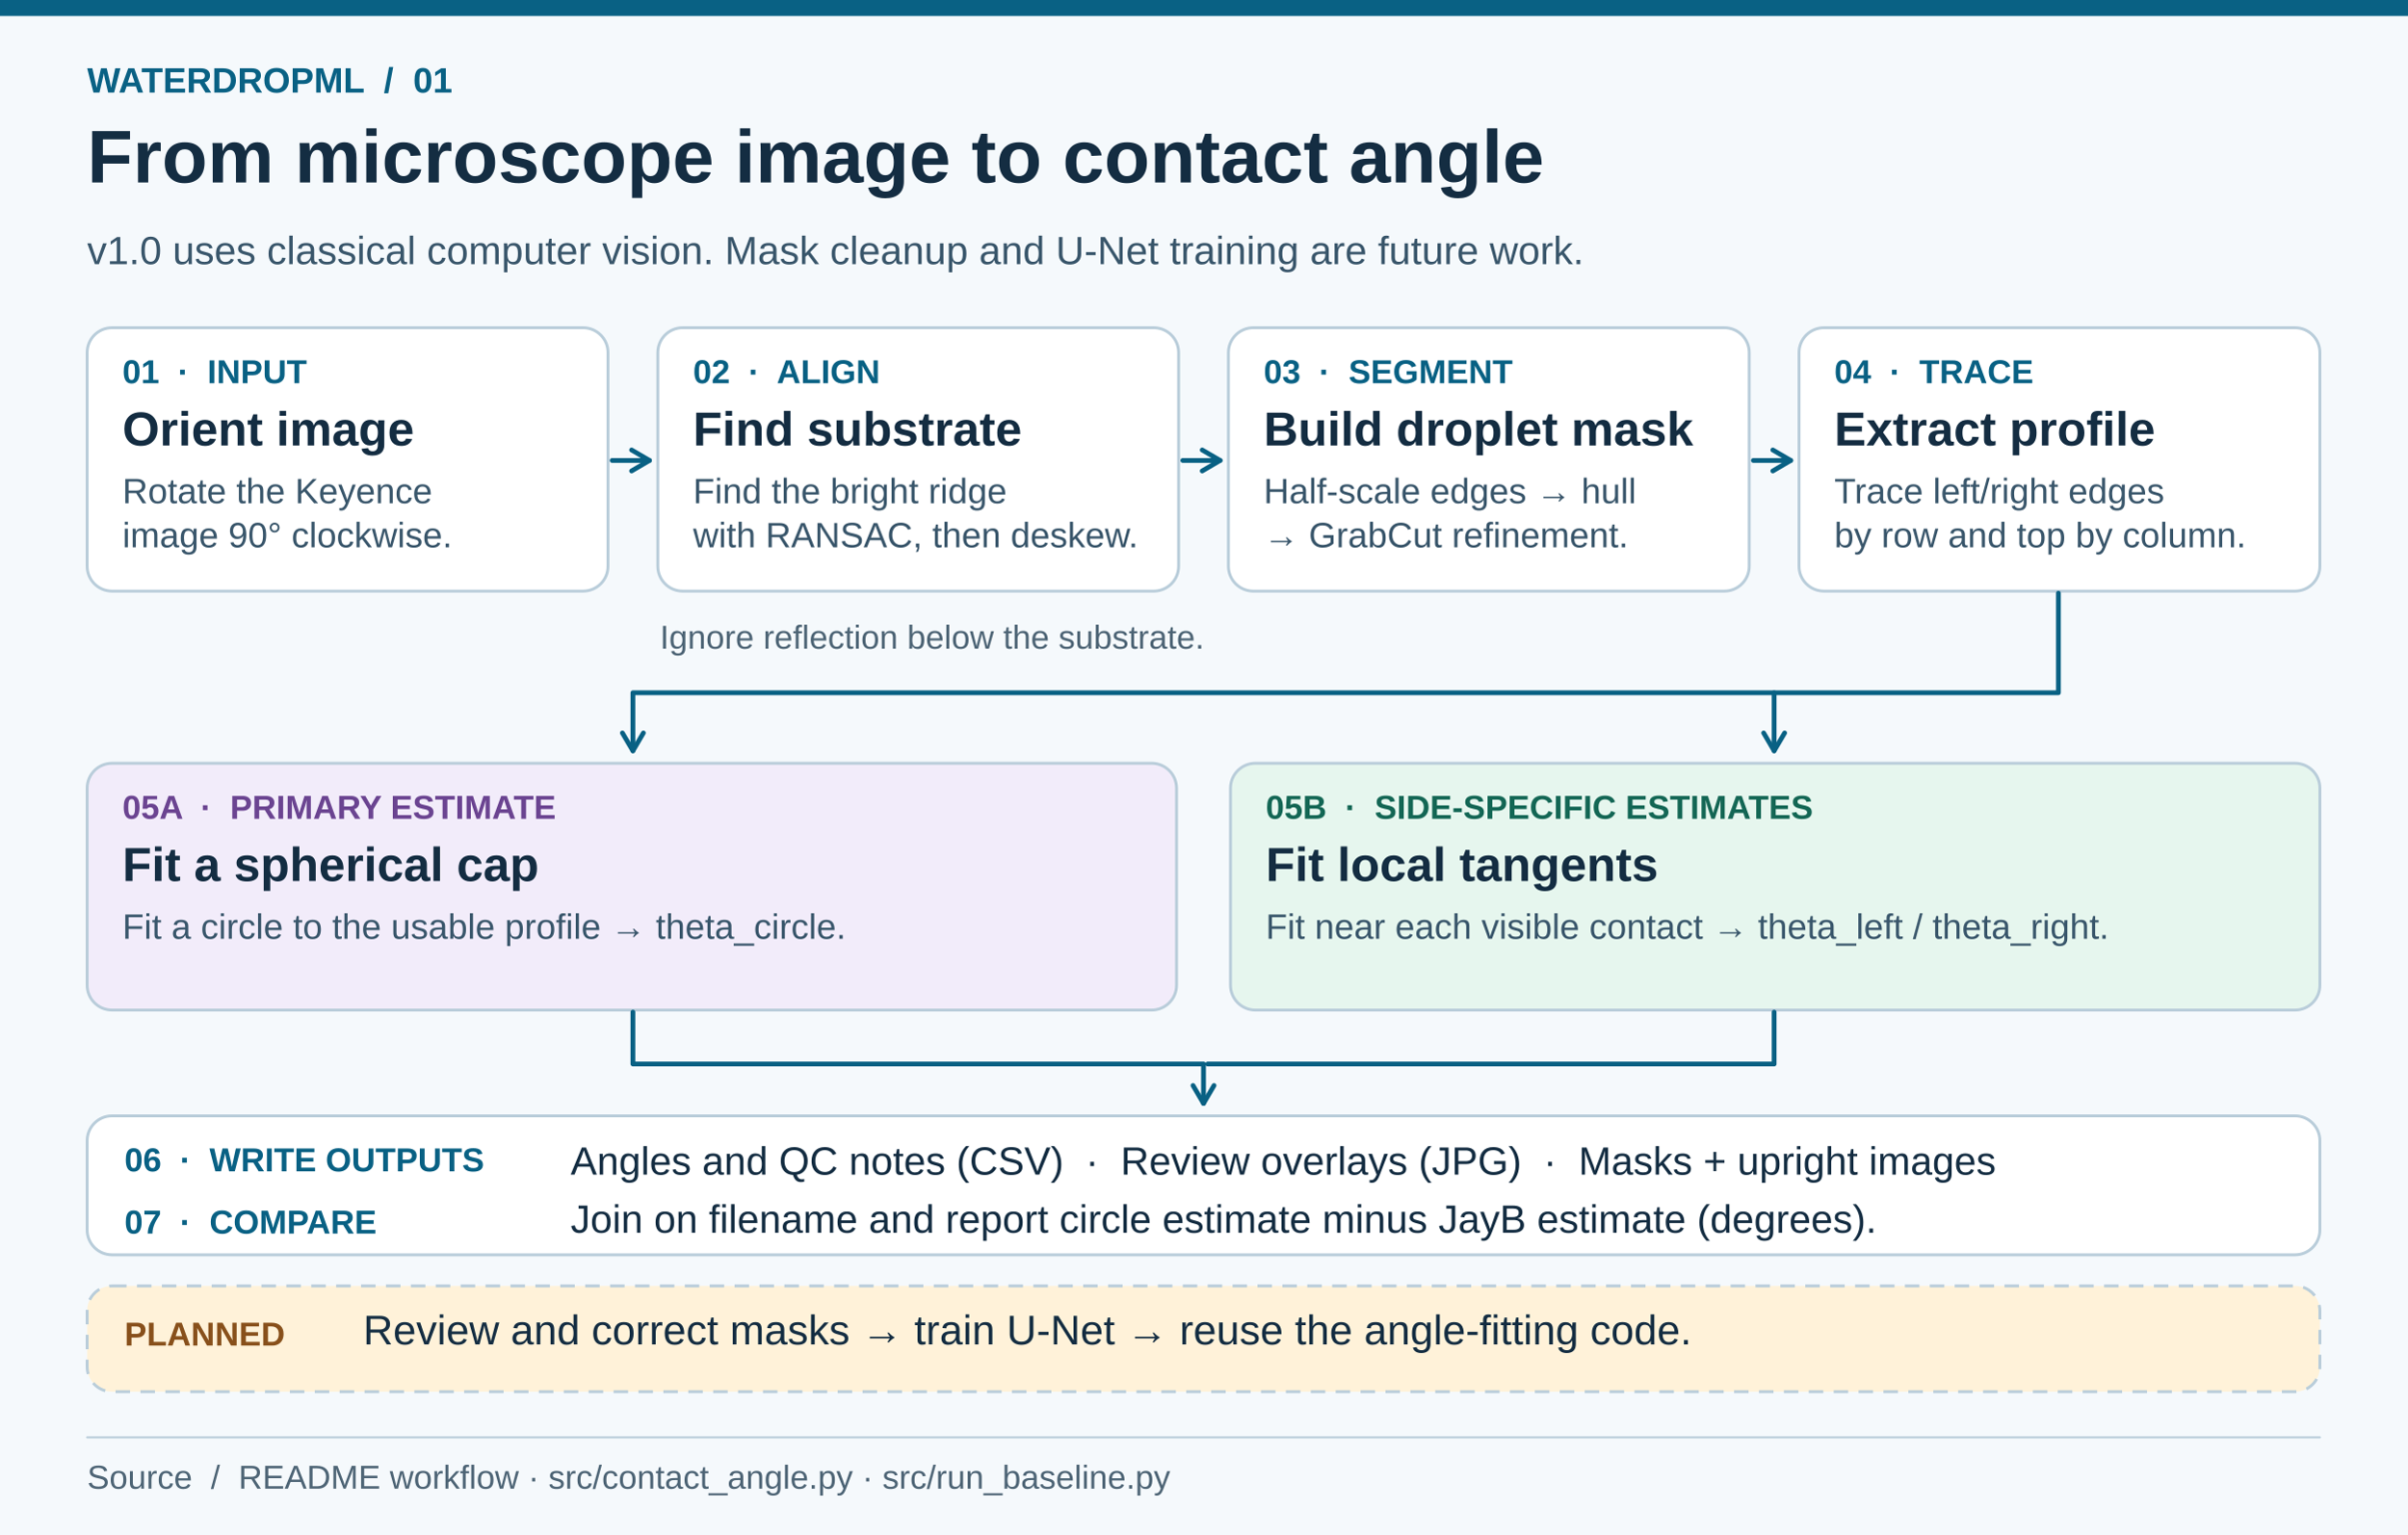
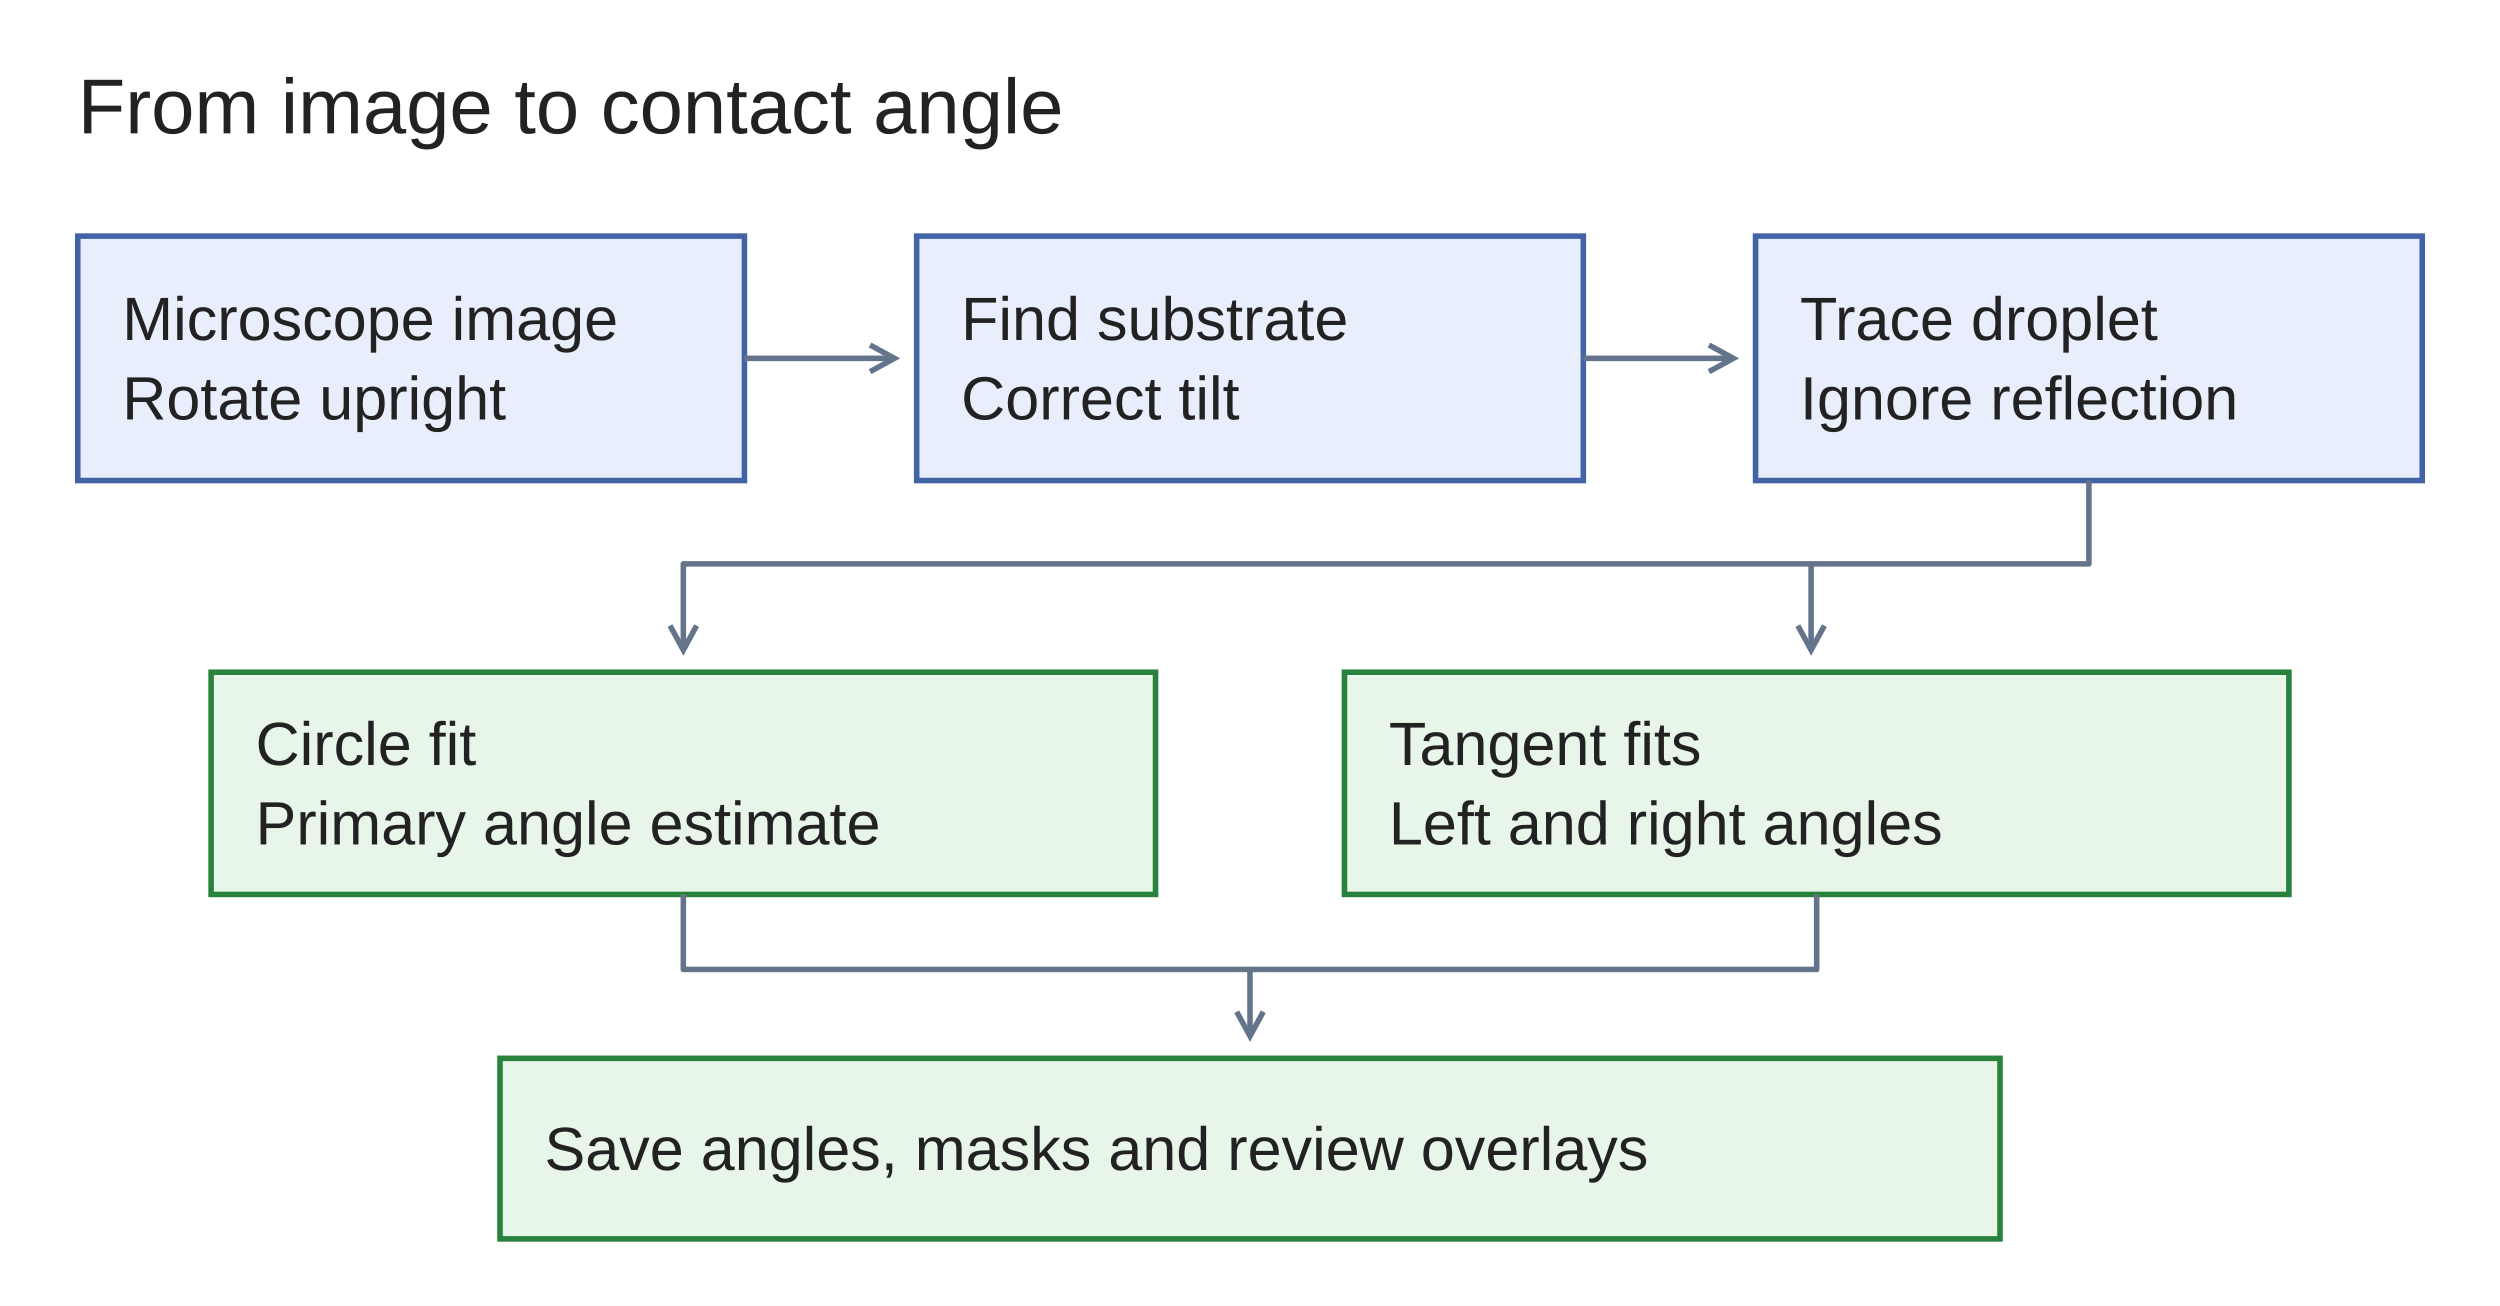
- <svg xmlns="http://www.w3.org/2000/svg" width="1160" height="740" viewBox="0 0 1160 740" role="img">
-   <rect x="0" y="0" width="1160" height="740" rx="0" fill="#F5F9FC" stroke="#F5F9FC" stroke-width="1.4" />
-   <rect x="0" y="0" width="1160" height="7" rx="0" fill="#096184" stroke="#096184" stroke-width="1.4" />
-   <text x="42" y="44.62" fill="#096184" font-family="Arial, sans-serif" font-size="17" font-weight="700" xml:space="preserve">WATERDROPML  /  01</text>
-   <text x="42" y="87.96" fill="#142D42" font-family="Arial, sans-serif" font-size="36" font-weight="700" xml:space="preserve">From microscope image to contact angle</text>
-   <text x="42" y="127.34" fill="#39566B" font-family="Arial, sans-serif" font-size="19" font-weight="400" xml:space="preserve">v1.0 uses classical computer vision. Mask cleanup and U-Net training are future work.</text>
-   <polyline points="42.000,693.000 1118.000,693.000" fill="none" stroke="#B9CDDA" stroke-width="1" stroke-linecap="round" stroke-linejoin="round" />
-   <text x="42" y="717.76" fill="#4D6475" font-family="Arial, sans-serif" font-size="16" font-weight="400" xml:space="preserve">Source  /  README workflow · src/contact_angle.py · src/run_baseline.py</text>
-   <rect x="42" y="158" width="251" height="127" rx="12" fill="#FFFFFF" stroke="#B9CDDA" stroke-width="1.4" />
-   <text x="59" y="184.76" fill="#096184" font-family="Arial, sans-serif" font-size="16" font-weight="700" xml:space="preserve">01  ·  INPUT</text>
-   <text x="59" y="214.78" fill="#142D42" font-family="Arial, sans-serif" font-size="23" font-weight="700" xml:space="preserve">Orient image</text>
-   <text x="59" y="242.62" fill="#39566B" font-family="Arial, sans-serif" font-size="17" font-weight="400" xml:space="preserve">Rotate the Keyence</text>
-   <text x="59" y="263.87" fill="#39566B" font-family="Arial, sans-serif" font-size="17" font-weight="400" xml:space="preserve">image 90° clockwise.</text>
-   <rect x="317" y="158" width="251" height="127" rx="12" fill="#FFFFFF" stroke="#B9CDDA" stroke-width="1.4" />
-   <text x="334" y="184.76" fill="#096184" font-family="Arial, sans-serif" font-size="16" font-weight="700" xml:space="preserve">02  ·  ALIGN</text>
-   <text x="334" y="214.78" fill="#142D42" font-family="Arial, sans-serif" font-size="23" font-weight="700" xml:space="preserve">Find substrate</text>
-   <text x="334" y="242.62" fill="#39566B" font-family="Arial, sans-serif" font-size="17" font-weight="400" xml:space="preserve">Find the bright ridge</text>
-   <text x="334" y="263.87" fill="#39566B" font-family="Arial, sans-serif" font-size="17" font-weight="400" xml:space="preserve">with RANSAC, then deskew.</text>
-   <rect x="592" y="158" width="251" height="127" rx="12" fill="#FFFFFF" stroke="#B9CDDA" stroke-width="1.4" />
-   <text x="609" y="184.76" fill="#096184" font-family="Arial, sans-serif" font-size="16" font-weight="700" xml:space="preserve">03  ·  SEGMENT</text>
-   <text x="609" y="214.78" fill="#142D42" font-family="Arial, sans-serif" font-size="23" font-weight="700" xml:space="preserve">Build droplet mask</text>
-   <text x="609" y="242.62" fill="#39566B" font-family="Arial, sans-serif" font-size="17" font-weight="400" xml:space="preserve">Half-scale edges → hull</text>
-   <text x="609" y="263.87" fill="#39566B" font-family="Arial, sans-serif" font-size="17" font-weight="400" xml:space="preserve">→ GrabCut refinement.</text>
-   <rect x="867" y="158" width="251" height="127" rx="12" fill="#FFFFFF" stroke="#B9CDDA" stroke-width="1.4" />
-   <text x="884" y="184.76" fill="#096184" font-family="Arial, sans-serif" font-size="16" font-weight="700" xml:space="preserve">04  ·  TRACE</text>
-   <text x="884" y="214.78" fill="#142D42" font-family="Arial, sans-serif" font-size="23" font-weight="700" xml:space="preserve">Extract profile</text>
-   <text x="884" y="242.62" fill="#39566B" font-family="Arial, sans-serif" font-size="17" font-weight="400" xml:space="preserve">Trace left/right edges</text>
-   <text x="884" y="263.87" fill="#39566B" font-family="Arial, sans-serif" font-size="17" font-weight="400" xml:space="preserve">by row and top by column.</text>
-   <polyline points="295.000,222.000 313.000,222.000" fill="none" stroke="#096184" stroke-width="2.3" stroke-linecap="round" stroke-linejoin="round" />
-   <path d="M 304.372 227.055 L 313 222 L 304.372 216.945" fill="none" stroke="#096184" stroke-width="2.3" stroke-linejoin="round" stroke-linecap="round" />
-   <polyline points="570.000,222.000 588.000,222.000" fill="none" stroke="#096184" stroke-width="2.3" stroke-linecap="round" stroke-linejoin="round" />
-   <path d="M 579.372 227.055 L 588 222 L 579.372 216.945" fill="none" stroke="#096184" stroke-width="2.3" stroke-linejoin="round" stroke-linecap="round" />
-   <polyline points="845.000,222.000 863.000,222.000" fill="none" stroke="#096184" stroke-width="2.3" stroke-linecap="round" stroke-linejoin="round" />
-   <path d="M 854.372 227.055 L 863 222 L 854.372 216.945" fill="none" stroke="#096184" stroke-width="2.3" stroke-linejoin="round" stroke-linecap="round" />
-   <text x="318" y="312.76" fill="#4D6475" font-family="Arial, sans-serif" font-size="16" font-weight="400" xml:space="preserve">Ignore reflection below the substrate.</text>
-   <polyline points="992.000,286.000 992.000,334.000 305.000,334.000 305.000,362.000" fill="none" stroke="#096184" stroke-width="2.3" stroke-linecap="round" stroke-linejoin="round" />
-   <path d="M 299.945 353.372 L 305 362 L 310.055 353.372" fill="none" stroke="#096184" stroke-width="2.3" stroke-linejoin="round" stroke-linecap="round" />
-   <polyline points="855.000,334.000 855.000,362.000" fill="none" stroke="#096184" stroke-width="2.3" stroke-linecap="round" stroke-linejoin="round" />
-   <path d="M 849.945 353.372 L 855 362 L 860.055 353.372" fill="none" stroke="#096184" stroke-width="2.3" stroke-linejoin="round" stroke-linecap="round" />
-   <rect x="42" y="368" width="525" height="119" rx="12" fill="#F2ECFA" stroke="#B9CDDA" stroke-width="1.4" />
-   <text x="59" y="394.76" fill="#6B4491" font-family="Arial, sans-serif" font-size="16" font-weight="700" xml:space="preserve">05A  ·  PRIMARY ESTIMATE</text>
-   <text x="59" y="424.78" fill="#142D42" font-family="Arial, sans-serif" font-size="23" font-weight="700" xml:space="preserve">Fit a spherical cap</text>
-   <text x="59" y="452.62" fill="#39566B" font-family="Arial, sans-serif" font-size="17" font-weight="400" xml:space="preserve">Fit a circle to the usable profile → theta_circle.</text>
-   <rect x="593" y="368" width="525" height="119" rx="12" fill="#E6F6EE" stroke="#B9CDDA" stroke-width="1.4" />
-   <text x="610" y="394.76" fill="#146755" font-family="Arial, sans-serif" font-size="16" font-weight="700" xml:space="preserve">05B  ·  SIDE-SPECIFIC ESTIMATES</text>
-   <text x="610" y="424.78" fill="#142D42" font-family="Arial, sans-serif" font-size="23" font-weight="700" xml:space="preserve">Fit local tangents</text>
-   <text x="610" y="452.62" fill="#39566B" font-family="Arial, sans-serif" font-size="17" font-weight="400" xml:space="preserve">Fit near each visible contact → theta_left / theta_right.</text>
-   <polyline points="305.000,488.000 305.000,513.000 580.000,513.000 580.000,532.000" fill="none" stroke="#096184" stroke-width="2.3" stroke-linecap="round" stroke-linejoin="round" />
-   <path d="M 574.945 523.372 L 580 532 L 585.055 523.372" fill="none" stroke="#096184" stroke-width="2.3" stroke-linejoin="round" stroke-linecap="round" />
-   <polyline points="855.000,488.000 855.000,513.000 582.000,513.000" fill="none" stroke="#096184" stroke-width="2.3" stroke-linecap="round" stroke-linejoin="round" />
-   <rect x="42" y="538" width="1076" height="67" rx="12" fill="#FFFFFF" stroke="#B9CDDA" stroke-width="1.4" />
-   <text x="60" y="564.76" fill="#096184" font-family="Arial, sans-serif" font-size="16" font-weight="700" xml:space="preserve">06  ·  WRITE OUTPUTS</text>
-   <text x="275" y="566.34" fill="#142D42" font-family="Arial, sans-serif" font-size="19" font-weight="400" xml:space="preserve">Angles and QC notes (CSV)  ·  Review overlays (JPG)  ·  Masks + upright images</text>
-   <text x="60" y="594.76" fill="#096184" font-family="Arial, sans-serif" font-size="16" font-weight="700" xml:space="preserve">07  ·  COMPARE</text>
-   <text x="275" y="594.34" fill="#142D42" font-family="Arial, sans-serif" font-size="19" font-weight="400" xml:space="preserve">Join on filename and report circle estimate minus JayB estimate (degrees).</text>
-   <rect x="42" y="620" width="1076" height="51" rx="12" fill="#FFF2D9" stroke="#B9CDDA" stroke-width="1.4" stroke-dasharray="7 5" />
-   <text x="60" y="648.76" fill="#88501B" font-family="Arial, sans-serif" font-size="16" font-weight="700" xml:space="preserve">PLANNED</text>
-   <text x="175" y="648.2" fill="#142D42" font-family="Arial, sans-serif" font-size="20" font-weight="400" xml:space="preserve">Review and correct masks → train U-Net → reuse the angle-fitting code.</text>
+ <svg xmlns="http://www.w3.org/2000/svg" width="900" height="470" viewBox="0 0 900 470" role="img" aria-labelledby="title desc">
+   <rect width="900" height="470" fill="white" />
+   <text x="28" y="48.0" font-family="Arial, Helvetica, sans-serif" font-size="28" fill="#222222">From image to contact angle</text>
+   <rect x="28" y="85" width="240" height="88" fill="#e8eefb" stroke="#4263a5" stroke-width="2" />
+   <text x="44" y="122.4" font-family="Arial, Helvetica, sans-serif" font-size="22" fill="#222222">Microscope image</text>
+   <text x="44" y="151.0" font-family="Arial, Helvetica, sans-serif" font-size="22" fill="#222222">Rotate upright</text>
+   <rect x="330" y="85" width="240" height="88" fill="#e8eefb" stroke="#4263a5" stroke-width="2" />
+   <text x="346" y="122.4" font-family="Arial, Helvetica, sans-serif" font-size="22" fill="#222222">Find substrate</text>
+   <text x="346" y="151.0" font-family="Arial, Helvetica, sans-serif" font-size="22" fill="#222222">Correct tilt</text>
+   <rect x="632" y="85" width="240" height="88" fill="#e8eefb" stroke="#4263a5" stroke-width="2" />
+   <text x="648" y="122.4" font-family="Arial, Helvetica, sans-serif" font-size="22" fill="#222222">Trace droplet</text>
+   <text x="648" y="151.0" font-family="Arial, Helvetica, sans-serif" font-size="22" fill="#222222">Ignore reflection</text>
+   <polyline points="268.00,129.00 322.00,129.00" fill="none" stroke="#64748b" stroke-width="2" stroke-linejoin="round" />
+   <polyline points="313.22,133.79 322,129 313.22,124.21" fill="none" stroke="#64748b" stroke-width="2" />
+   <polyline points="570.00,129.00 624.00,129.00" fill="none" stroke="#64748b" stroke-width="2" stroke-linejoin="round" />
+   <polyline points="615.22,133.79 624,129 615.22,124.21" fill="none" stroke="#64748b" stroke-width="2" />
+   <polyline points="752.00,173.00 752.00,203.00 246.00,203.00 246.00,234.00" fill="none" stroke="#64748b" stroke-width="2" stroke-linejoin="round" />
+   <polyline points="241.21,225.22 246,234 250.79,225.22" fill="none" stroke="#64748b" stroke-width="2" />
+   <polyline points="652.00,203.00 652.00,234.00" fill="none" stroke="#64748b" stroke-width="2" stroke-linejoin="round" />
+   <polyline points="647.21,225.22 652,234 656.79,225.22" fill="none" stroke="#64748b" stroke-width="2" />
+   <rect x="76" y="242" width="340" height="80" fill="#e8f5e9" stroke="#28823b" stroke-width="2" />
+   <text x="92" y="275.4" font-family="Arial, Helvetica, sans-serif" font-size="22" fill="#222222">Circle fit</text>
+   <text x="92" y="304.0" font-family="Arial, Helvetica, sans-serif" font-size="22" fill="#222222">Primary angle estimate</text>
+   <rect x="484" y="242" width="340" height="80" fill="#e8f5e9" stroke="#28823b" stroke-width="2" />
+   <text x="500" y="275.4" font-family="Arial, Helvetica, sans-serif" font-size="22" fill="#222222">Tangent fits</text>
+   <text x="500" y="304.0" font-family="Arial, Helvetica, sans-serif" font-size="22" fill="#222222">Left and right angles</text>
+   <polyline points="246.00,322.00 246.00,349.00 450.00,349.00 450.00,373.00" fill="none" stroke="#64748b" stroke-width="2" stroke-linejoin="round" />
+   <polyline points="445.21,364.22 450,373 454.79,364.22" fill="none" stroke="#64748b" stroke-width="2" />
+   <polyline points="654.00,322.00 654.00,349.00 450.00,349.00" fill="none" stroke="#64748b" stroke-width="2" stroke-linejoin="round" />
+   <rect x="180" y="381" width="540" height="65" fill="#e8f5e9" stroke="#28823b" stroke-width="2" />
+   <text x="196" y="421.2" font-family="Arial, Helvetica, sans-serif" font-size="22" fill="#222222">Save angles, masks and review overlays</text>
</svg>
